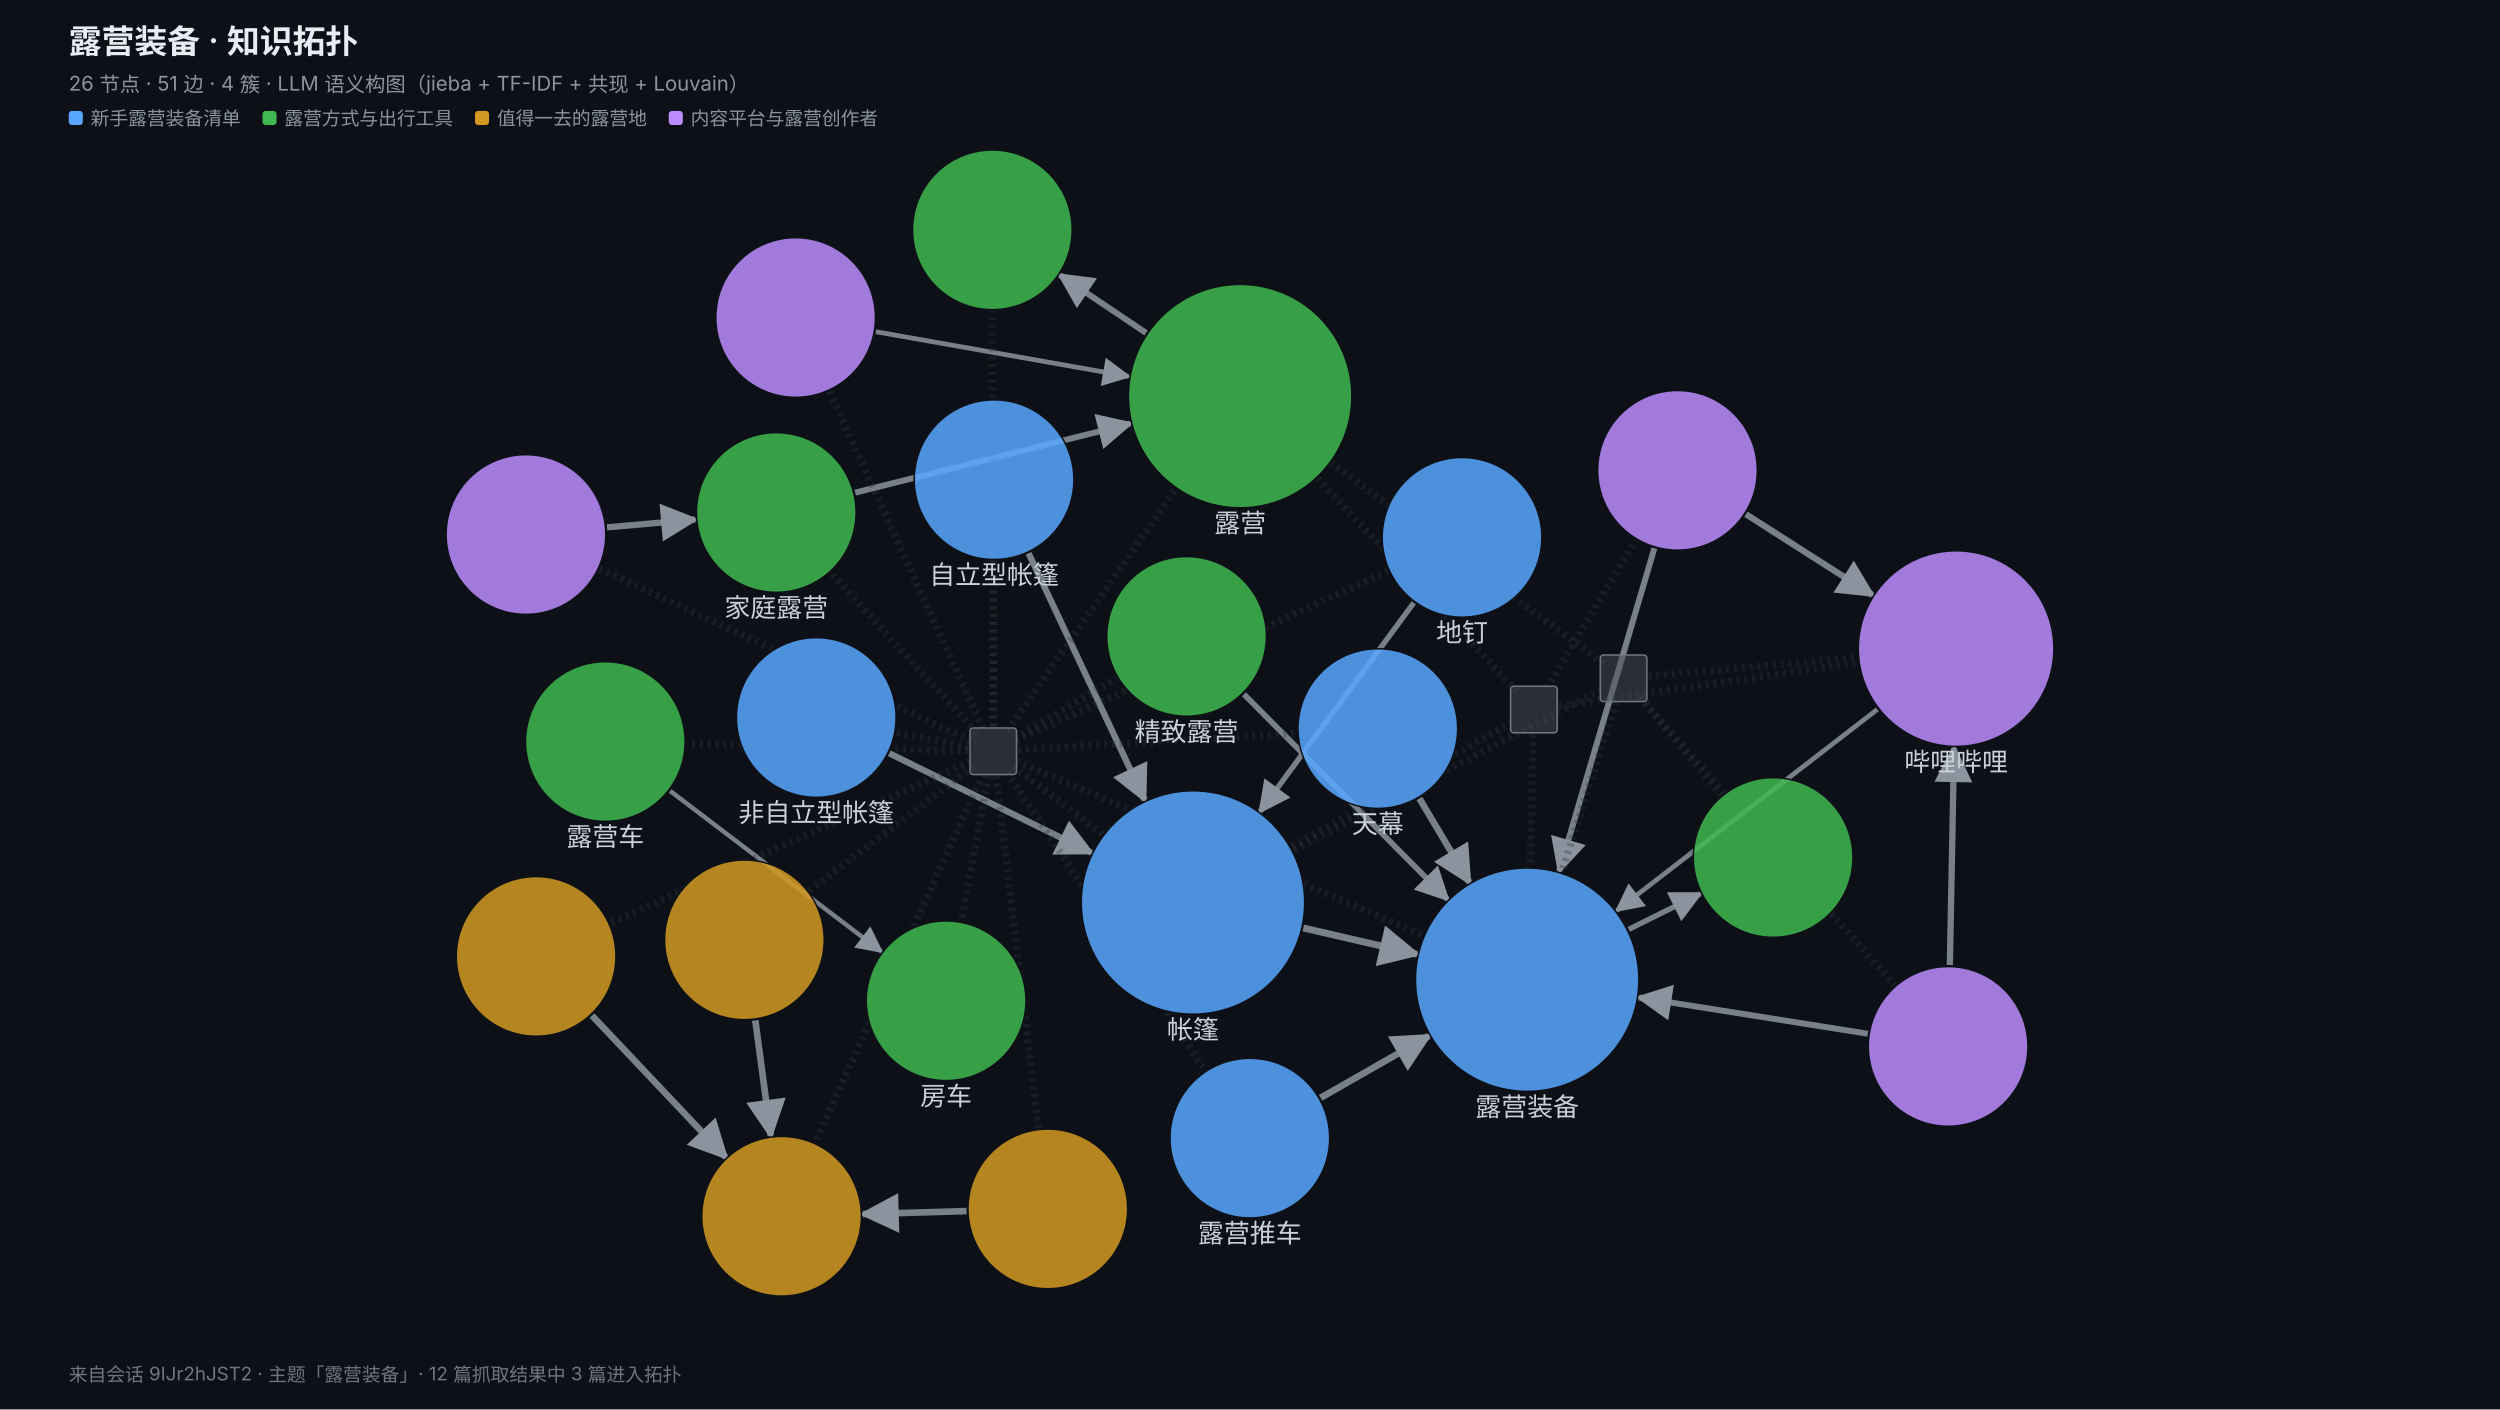
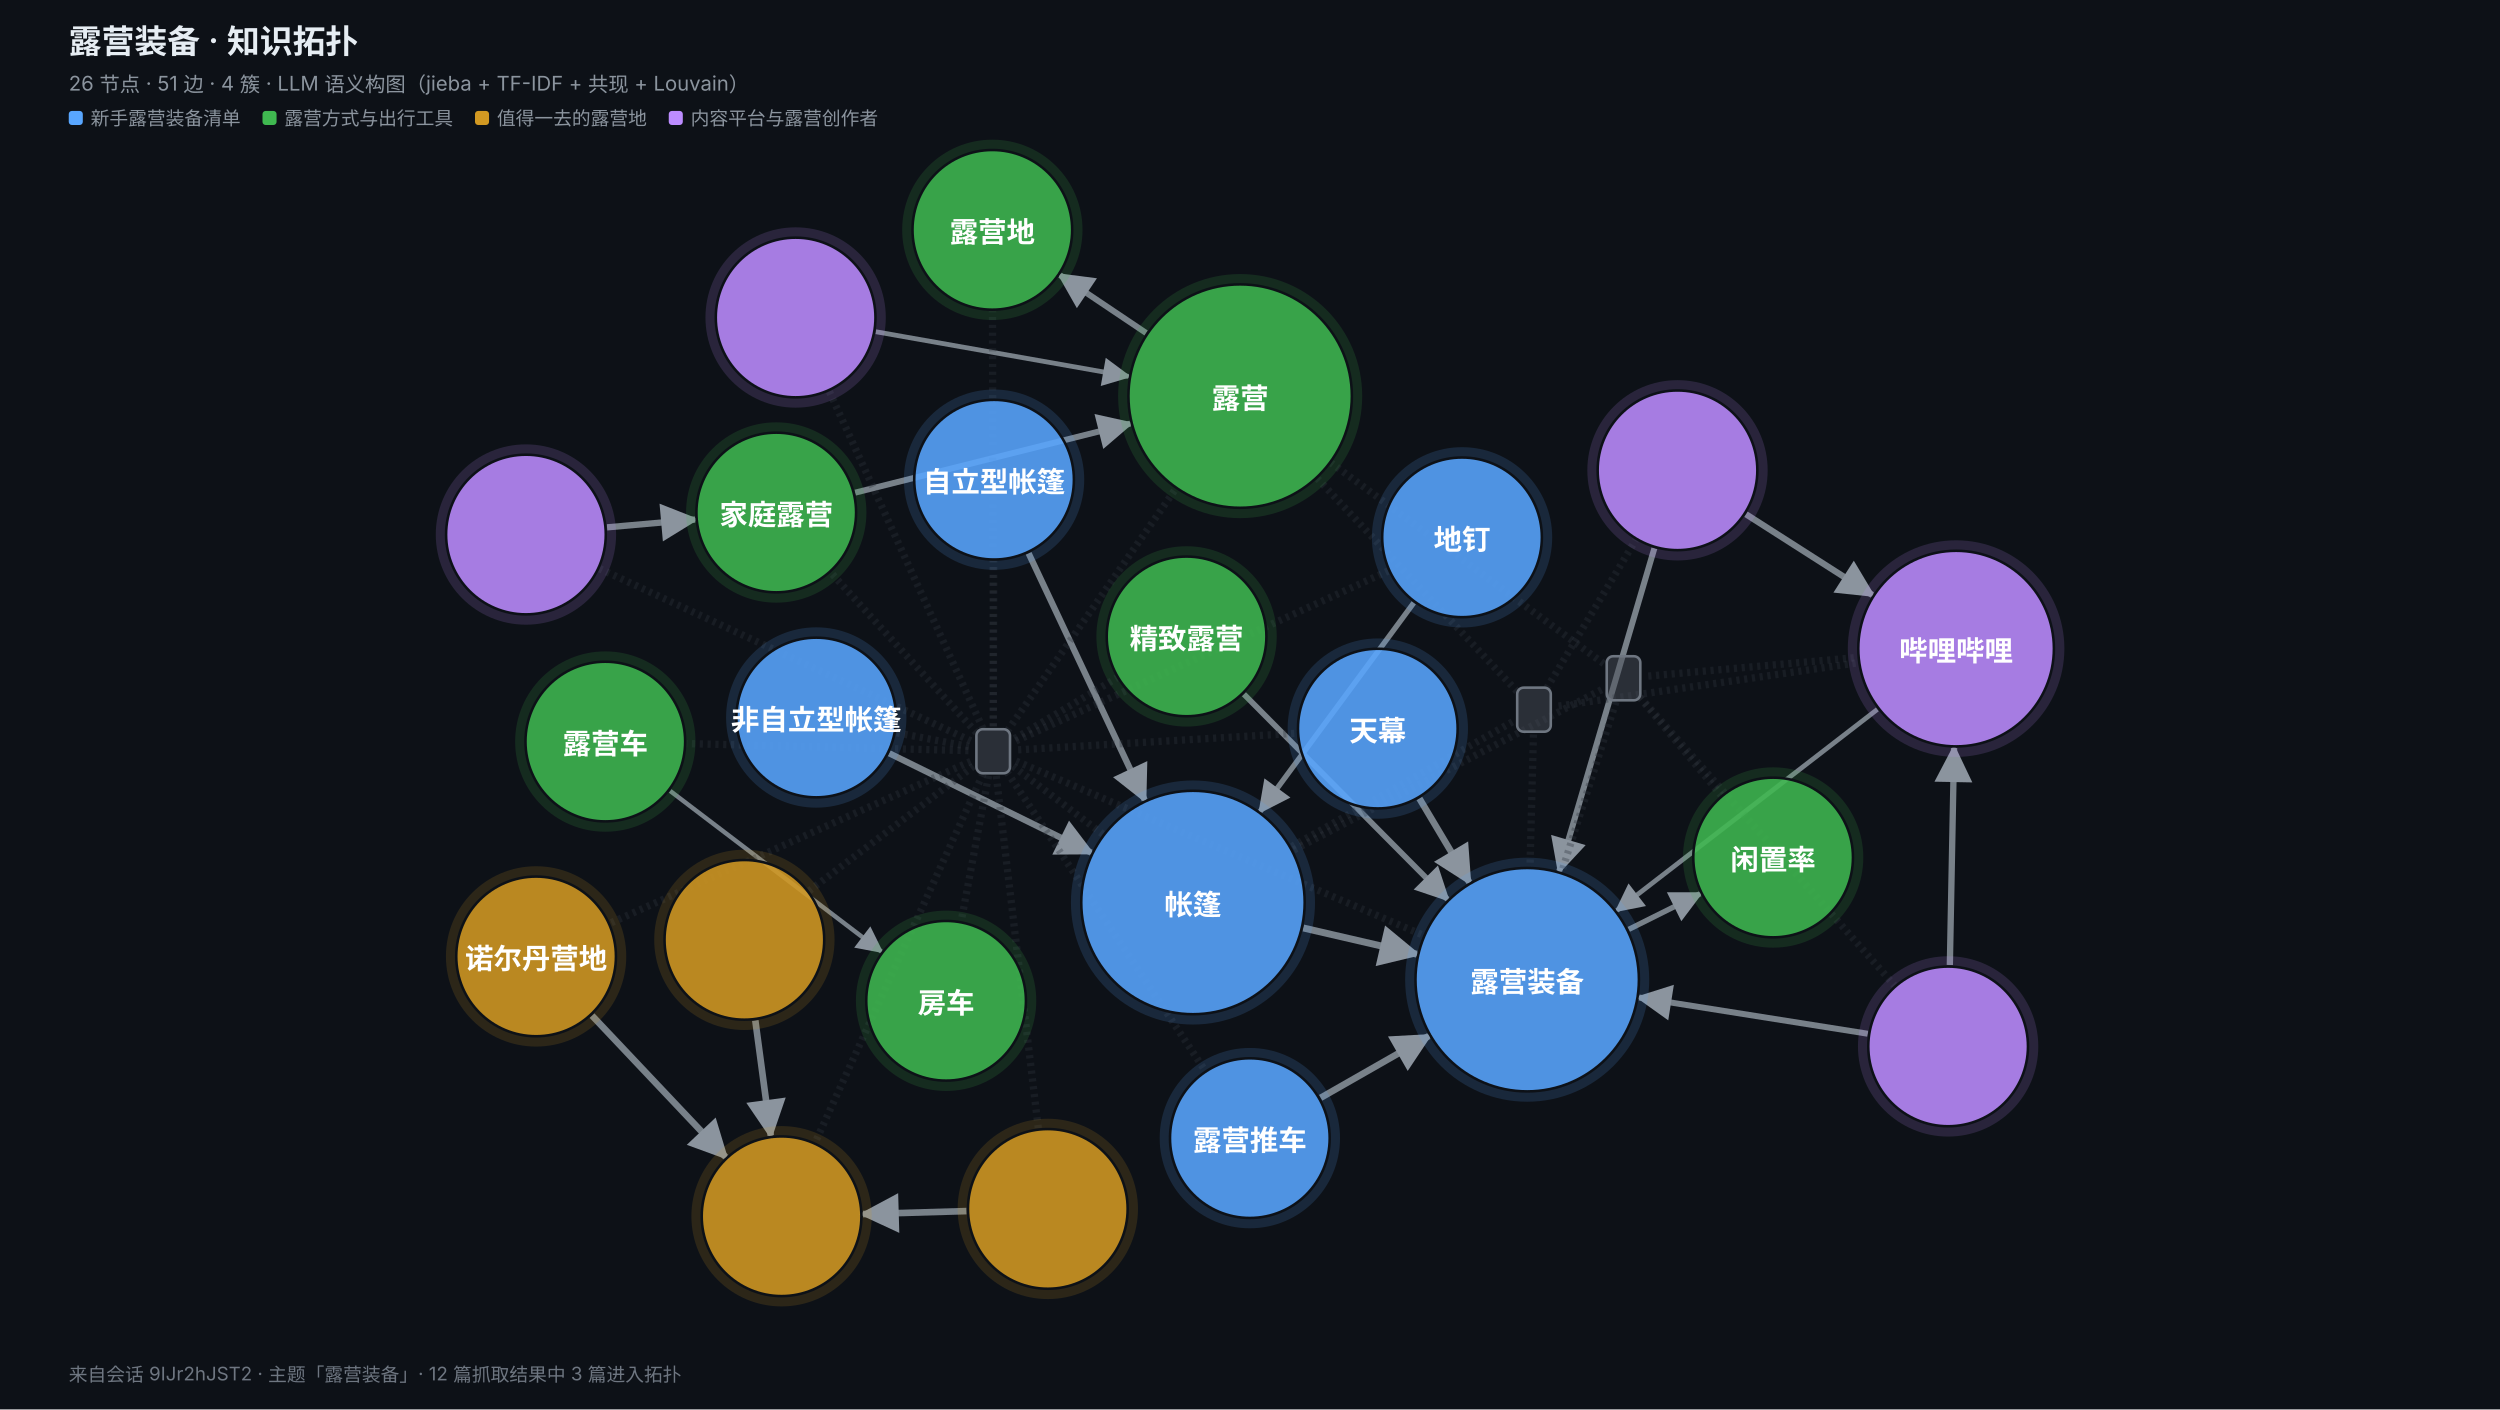
<svg xmlns="http://www.w3.org/2000/svg" width="1600" height="902" viewBox="0 0 1600 902" font-family="-apple-system, BlinkMacSystemFont, 'PingFang SC', 'Hiragino Sans GB', sans-serif">
  <defs>
    <marker id="arrow" viewBox="0 0 10 10" refX="9" refY="5" markerWidth="6" markerHeight="6" orient="auto-start-reverse">
      <path d="M 0 0 L 10 5 L 0 10 z" fill="#8b949e" />
    </marker>
  </defs>
  <rect width="1600" height="902" fill="#0d1117" />
  <text x="44" y="34" fill="#e6edf3" font-size="21" font-weight="600">露营装备 · 知识拓扑</text>
  <text x="44" y="58" fill="#8b949e" font-size="13">26 节点 · 51 边 · 4 簇 · LLM 语义构图（jieba + TF-IDF + 共现 + Louvain）</text>
  <rect x="44" y="71" width="9" height="9" rx="2" fill="#58a6ff" />
  <text x="58" y="80" fill="#8b949e" font-size="12">新手露营装备清单</text>
  <rect x="168" y="71" width="9" height="9" rx="2" fill="#3fb950" />
  <text x="182" y="80" fill="#8b949e" font-size="12">露营方式与出行工具</text>
  <rect x="304" y="71" width="9" height="9" rx="2" fill="#d29922" />
  <text x="318" y="80" fill="#8b949e" font-size="12">值得一去的露营地</text>
  <rect x="428" y="71" width="9" height="9" rx="2" fill="#bc8cff" />
  <text x="442" y="80" fill="#8b949e" font-size="12">内容平台与露营创作者</text>
  <line x1="834.1" y1="593.9" x2="906.8" y2="610.7" stroke="#8b949e" stroke-width="4.44" stroke-opacity="0.85" marker-end="url(#arrow)" />
  <line x1="845.2" y1="702.6" x2="914.5" y2="663.0" stroke="#8b949e" stroke-width="4.24" stroke-opacity="0.85" marker-end="url(#arrow)" />
  <line x1="908.4" y1="511.0" x2="940.4" y2="564.7" stroke="#8b949e" stroke-width="4.24" stroke-opacity="0.85" marker-end="url(#arrow)" />
  <line x1="904.8" y1="385.8" x2="806.5" y2="519.3" stroke="#8b949e" stroke-width="3.45" stroke-opacity="0.85" marker-end="url(#arrow)" />
  <line x1="658.3" y1="354.1" x2="732.6" y2="512.0" stroke="#8b949e" stroke-width="4.04" stroke-opacity="0.85" marker-end="url(#arrow)" />
  <line x1="569.1" y1="482.1" x2="698.4" y2="545.7" stroke="#8b949e" stroke-width="4.04" stroke-opacity="0.85" marker-end="url(#arrow)" />
  <line x1="428.9" y1="506.2" x2="564.1" y2="609.0" stroke="#8b949e" stroke-width="2.85" stroke-opacity="0.85" marker-end="url(#arrow)" />
  <line x1="733.5" y1="213.1" x2="678.4" y2="176.1" stroke="#8b949e" stroke-width="3.84" stroke-opacity="0.85" marker-end="url(#arrow)" />
  <line x1="547.3" y1="315.3" x2="723.4" y2="271.1" stroke="#8b949e" stroke-width="3.84" stroke-opacity="0.85" marker-end="url(#arrow)" />
  <line x1="796.1" y1="444.3" x2="926.4" y2="575.6" stroke="#8b949e" stroke-width="3.65" stroke-opacity="0.85" marker-end="url(#arrow)" />
  <line x1="1042.4" y1="594.8" x2="1088.1" y2="572.0" stroke="#8b949e" stroke-width="3.45" stroke-opacity="0.85" marker-end="url(#arrow)" />
  <line x1="378.9" y1="650.0" x2="464.5" y2="740.6" stroke="#8b949e" stroke-width="4.24" stroke-opacity="0.85" marker-end="url(#arrow)" />
  <line x1="618.6" y1="775.1" x2="552.3" y2="777.0" stroke="#8b949e" stroke-width="4.24" stroke-opacity="0.85" marker-end="url(#arrow)" />
  <line x1="483.4" y1="653.1" x2="493.3" y2="726.8" stroke="#8b949e" stroke-width="4.24" stroke-opacity="0.85" marker-end="url(#arrow)" />
  <line x1="560.5" y1="212.3" x2="722.3" y2="240.9" stroke="#8b949e" stroke-width="3.05" stroke-opacity="0.85" marker-end="url(#arrow)" />
  <line x1="1201.5" y1="454.0" x2="1034.8" y2="582.7" stroke="#8b949e" stroke-width="3.05" stroke-opacity="0.85" marker-end="url(#arrow)" />
  <line x1="388.5" y1="337.5" x2="444.9" y2="332.5" stroke="#8b949e" stroke-width="4.04" stroke-opacity="0.85" marker-end="url(#arrow)" />
  <line x1="1058.8" y1="350.9" x2="997.9" y2="557.5" stroke="#8b949e" stroke-width="3.84" stroke-opacity="0.85" marker-end="url(#arrow)" />
  <line x1="1195.4" y1="661.6" x2="1049.0" y2="638.4" stroke="#8b949e" stroke-width="3.84" stroke-opacity="0.85" marker-end="url(#arrow)" />
  <line x1="1117.4" y1="329.1" x2="1198.3" y2="380.8" stroke="#8b949e" stroke-width="4.04" stroke-opacity="0.85" marker-end="url(#arrow)" />
  <line x1="1247.9" y1="617.6" x2="1250.6" y2="478.7" stroke="#8b949e" stroke-width="4.04" stroke-opacity="0.85" marker-end="url(#arrow)" />
  <line x1="648.4" y1="490.4" x2="705.7" y2="533.8" stroke="#30363d" stroke-width="4.64" stroke-opacity="0.35" stroke-dasharray="2 3" />
  <line x1="967.9" y1="462.0" x2="826.6" y2="541.9" stroke="#30363d" stroke-width="4.64" stroke-opacity="0.35" stroke-dasharray="2 3" />
  <line x1="1025.0" y1="441.4" x2="827.8" y2="544.1" stroke="#30363d" stroke-width="4.64" stroke-opacity="0.35" stroke-dasharray="2 3" />
  <line x1="644.5" y1="494.1" x2="771.1" y2="685.0" stroke="#30363d" stroke-width="4.64" stroke-opacity="0.35" stroke-dasharray="2 3" />
  <line x1="651.6" y1="479.9" x2="829.8" y2="469.3" stroke="#30363d" stroke-width="4.64" stroke-opacity="0.35" stroke-dasharray="2 3" />
  <line x1="650.2" y1="474.2" x2="888.3" y2="365.5" stroke="#30363d" stroke-width="4.64" stroke-opacity="0.35" stroke-dasharray="2 3" />
  <line x1="635.7" y1="464.9" x2="636.0" y2="359.1" stroke="#30363d" stroke-width="4.64" stroke-opacity="0.35" stroke-dasharray="2 3" />
  <line x1="620.1" y1="477.8" x2="573.5" y2="468.9" stroke="#30363d" stroke-width="4.64" stroke-opacity="0.35" stroke-dasharray="2 3" />
  <line x1="632.7" y1="496.5" x2="615.2" y2="589.4" stroke="#30363d" stroke-width="4.64" stroke-opacity="0.35" stroke-dasharray="2 3" />
  <line x1="619.8" y1="480.4" x2="439.5" y2="475.9" stroke="#30363d" stroke-width="4.64" stroke-opacity="0.35" stroke-dasharray="2 3" />
  <line x1="650.3" y1="487.1" x2="910.8" y2="598.5" stroke="#30363d" stroke-width="4.64" stroke-opacity="0.35" stroke-dasharray="2 3" />
  <line x1="981.4" y1="470.1" x2="979.2" y2="554.6" stroke="#30363d" stroke-width="4.64" stroke-opacity="0.35" stroke-dasharray="2 3" />
  <line x1="1034.2" y1="449.2" x2="999.5" y2="558.0" stroke="#30363d" stroke-width="4.64" stroke-opacity="0.35" stroke-dasharray="2 3" />
  <line x1="644.8" y1="467.7" x2="752.3" y2="313.0" stroke="#30363d" stroke-width="4.64" stroke-opacity="0.35" stroke-dasharray="2 3" />
  <line x1="970.9" y1="442.5" x2="843.3" y2="306.4" stroke="#30363d" stroke-width="4.64" stroke-opacity="0.35" stroke-dasharray="2 3" />
  <line x1="1026.3" y1="424.7" x2="852.1" y2="296.4" stroke="#30363d" stroke-width="4.64" stroke-opacity="0.35" stroke-dasharray="2 3" />
  <line x1="649.4" y1="472.7" x2="714.7" y2="433.9" stroke="#30363d" stroke-width="4.64" stroke-opacity="0.35" stroke-dasharray="2 3" />
  <line x1="625.0" y1="469.0" x2="531.8" y2="366.5" stroke="#30363d" stroke-width="4.64" stroke-opacity="0.35" stroke-dasharray="2 3" />
  <line x1="635.7" y1="464.9" x2="635.2" y2="199.2" stroke="#30363d" stroke-width="4.64" stroke-opacity="0.35" stroke-dasharray="2 3" />
  <line x1="1049.3" y1="446.3" x2="1101.4" y2="508.8" stroke="#30363d" stroke-width="4.64" stroke-opacity="0.35" stroke-dasharray="2 3" />
  <line x1="621.2" y1="487.3" x2="390.6" y2="590.8" stroke="#30363d" stroke-width="4.64" stroke-opacity="0.35" stroke-dasharray="2 3" />
  <line x1="637.6" y1="496.6" x2="664.5" y2="722.0" stroke="#30363d" stroke-width="4.64" stroke-opacity="0.35" stroke-dasharray="2 3" />
  <line x1="623.0" y1="490.4" x2="517.9" y2="570.1" stroke="#30363d" stroke-width="4.64" stroke-opacity="0.35" stroke-dasharray="2 3" />
  <line x1="629.1" y1="495.3" x2="521.8" y2="731.0" stroke="#30363d" stroke-width="4.64" stroke-opacity="0.35" stroke-dasharray="2 3" />
  <line x1="629.1" y1="466.3" x2="530.8" y2="250.6" stroke="#30363d" stroke-width="4.64" stroke-opacity="0.35" stroke-dasharray="2 3" />
  <line x1="997.5" y1="451.9" x2="1188.9" y2="424.2" stroke="#30363d" stroke-width="4.64" stroke-opacity="0.35" stroke-dasharray="2 3" />
  <line x1="1054.9" y1="432.7" x2="1188.5" y2="420.8" stroke="#30363d" stroke-width="4.64" stroke-opacity="0.35" stroke-dasharray="2 3" />
  <line x1="621.3" y1="474.1" x2="383.8" y2="364.0" stroke="#30363d" stroke-width="4.64" stroke-opacity="0.35" stroke-dasharray="2 3" />
  <line x1="989.9" y1="440.5" x2="1046.8" y2="345.7" stroke="#30363d" stroke-width="4.64" stroke-opacity="0.35" stroke-dasharray="2 3" />
  <line x1="1049.6" y1="446.0" x2="1212.4" y2="630.6" stroke="#30363d" stroke-width="4.64" stroke-opacity="0.35" stroke-dasharray="2 3" />
-   <circle cx="763.5" cy="577.6" r="71.5" fill="#58a6ff" fill-opacity="0.85" stroke="#0d1117" />
-   <text x="763.5" y="664.8" fill="#c9d1d9" font-size="16.6" text-anchor="middle">帐篷</text>
-   <circle cx="799.9" cy="728.4" r="51.1" fill="#58a6ff" fill-opacity="0.85" stroke="#0d1117" />
-   <text x="799.9" y="795.2" fill="#c9d1d9" font-size="16.6" text-anchor="middle">露营推车</text>
-   <circle cx="881.8" cy="466.3" r="51.1" fill="#58a6ff" fill-opacity="0.85" stroke="#0d1117" />
-   <text x="881.8" y="533.1" fill="#c9d1d9" font-size="16.6" text-anchor="middle">天幕</text>
-   <circle cx="935.7" cy="343.9" r="51.1" fill="#58a6ff" fill-opacity="0.85" stroke="#0d1117" />
-   <text x="935.7" y="410.7" fill="#c9d1d9" font-size="16.6" text-anchor="middle">地钉</text>
-   <circle cx="636.2" cy="307.0" r="51.1" fill="#58a6ff" fill-opacity="0.85" stroke="#0d1117" />
-   <text x="636.2" y="373.8" fill="#c9d1d9" font-size="16.6" text-anchor="middle">自立型帐篷</text>
-   <circle cx="522.4" cy="459.2" r="51.1" fill="#58a6ff" fill-opacity="0.85" stroke="#0d1117" />
-   <text x="522.4" y="526.0" fill="#c9d1d9" font-size="16.6" text-anchor="middle">非自立型帐篷</text>
-   <circle cx="605.5" cy="640.5" r="51.1" fill="#3fb950" fill-opacity="0.85" stroke="#0d1117" />
-   <text x="605.5" y="707.4" fill="#c9d1d9" font-size="16.6" text-anchor="middle">房车</text>
-   <circle cx="387.4" cy="474.6" r="51.1" fill="#3fb950" fill-opacity="0.85" stroke="#0d1117" />
-   <text x="387.4" y="541.4" fill="#c9d1d9" font-size="16.6" text-anchor="middle">露营车</text>
-   <circle cx="977.4" cy="627.0" r="71.5" fill="#58a6ff" fill-opacity="0.85" stroke="#0d1117" />
-   <text x="977.4" y="714.3" fill="#c9d1d9" font-size="16.6" text-anchor="middle">露营装备</text>
-   <circle cx="793.7" cy="253.5" r="71.5" fill="#3fb950" fill-opacity="0.85" stroke="#0d1117" />
-   <text x="793.7" y="340.7" fill="#c9d1d9" font-size="16.6" text-anchor="middle">露营</text>
-   <circle cx="759.4" cy="407.3" r="51.1" fill="#3fb950" fill-opacity="0.85" stroke="#0d1117" />
-   <text x="759.4" y="474.2" fill="#c9d1d9" font-size="16.6" text-anchor="middle">精致露营</text>
-   <circle cx="496.8" cy="328.0" r="51.1" fill="#3fb950" fill-opacity="0.85" stroke="#0d1117" />
-   <text x="496.8" y="394.8" fill="#c9d1d9" font-size="16.6" text-anchor="middle">家庭露营</text>
-   <circle cx="635.1" cy="147.1" r="51.1" fill="#3fb950" fill-opacity="0.85" stroke="#0d1117" />
-   <circle cx="1134.8" cy="548.8" r="51.1" fill="#3fb950" fill-opacity="0.85" stroke="#0d1117" />
-   <circle cx="343.1" cy="612.1" r="51.1" fill="#d29922" fill-opacity="0.85" stroke="#0d1117" />
-   <circle cx="670.6" cy="773.7" r="51.1" fill="#d29922" fill-opacity="0.85" stroke="#0d1117" />
-   <circle cx="476.4" cy="601.5" r="51.1" fill="#d29922" fill-opacity="0.85" stroke="#0d1117" />
-   <circle cx="500.2" cy="778.4" r="51.1" fill="#d29922" fill-opacity="0.85" stroke="#0d1117" />
-   <circle cx="509.2" cy="203.2" r="51.1" fill="#bc8cff" fill-opacity="0.85" stroke="#0d1117" />
-   <circle cx="1251.9" cy="415.1" r="62.6" fill="#bc8cff" fill-opacity="0.85" stroke="#0d1117" />
-   <text x="1251.9" y="493.5" fill="#c9d1d9" font-size="16.6" text-anchor="middle">哔哩哔哩</text>
-   <circle cx="336.6" cy="342.1" r="51.1" fill="#bc8cff" fill-opacity="0.85" stroke="#0d1117" />
-   <circle cx="1073.6" cy="301.0" r="51.1" fill="#bc8cff" fill-opacity="0.85" stroke="#0d1117" />
-   <circle cx="1246.8" cy="669.7" r="51.1" fill="#bc8cff" fill-opacity="0.85" stroke="#0d1117" />
-   <rect x="620.8" y="465.9" width="29.8" height="29.8" rx="2" fill="#484f58" fill-opacity="0.5" stroke="#6e7681" />
-   <rect x="966.8" y="439.2" width="29.8" height="29.8" rx="2" fill="#484f58" fill-opacity="0.5" stroke="#6e7681" />
-   <rect x="1024.2" y="419.2" width="29.8" height="29.8" rx="2" fill="#484f58" fill-opacity="0.5" stroke="#6e7681" />
+   <circle cx="763.5" cy="577.6" r="78.1" fill="#58a6ff" fill-opacity="0.16" />
+   <circle cx="763.5" cy="577.6" r="71.5" fill="#58a6ff" fill-opacity="0.85" stroke="#0d1117" stroke-width="1.66" />
+   <text x="763.5" y="577.6" fill="#ffffff" font-size="18.2" font-weight="600" text-anchor="middle" dominant-baseline="central">帐篷</text>
+   <circle cx="799.9" cy="728.4" r="57.7" fill="#58a6ff" fill-opacity="0.16" />
+   <circle cx="799.9" cy="728.4" r="51.1" fill="#58a6ff" fill-opacity="0.85" stroke="#0d1117" stroke-width="1.66" />
+   <text x="799.9" y="728.4" fill="#ffffff" font-size="18.2" font-weight="600" text-anchor="middle" dominant-baseline="central">露营推车</text>
+   <circle cx="881.8" cy="466.3" r="57.7" fill="#58a6ff" fill-opacity="0.16" />
+   <circle cx="881.8" cy="466.3" r="51.1" fill="#58a6ff" fill-opacity="0.85" stroke="#0d1117" stroke-width="1.66" />
+   <text x="881.8" y="466.3" fill="#ffffff" font-size="18.2" font-weight="600" text-anchor="middle" dominant-baseline="central">天幕</text>
+   <circle cx="935.7" cy="343.9" r="57.7" fill="#58a6ff" fill-opacity="0.16" />
+   <circle cx="935.7" cy="343.9" r="51.1" fill="#58a6ff" fill-opacity="0.85" stroke="#0d1117" stroke-width="1.66" />
+   <text x="935.7" y="343.9" fill="#ffffff" font-size="18.2" font-weight="600" text-anchor="middle" dominant-baseline="central">地钉</text>
+   <circle cx="636.2" cy="307.0" r="57.7" fill="#58a6ff" fill-opacity="0.16" />
+   <circle cx="636.2" cy="307.0" r="51.1" fill="#58a6ff" fill-opacity="0.85" stroke="#0d1117" stroke-width="1.66" />
+   <text x="636.2" y="307.0" fill="#ffffff" font-size="18.2" font-weight="600" text-anchor="middle" dominant-baseline="central">自立型帐篷</text>
+   <circle cx="522.4" cy="459.2" r="57.7" fill="#58a6ff" fill-opacity="0.16" />
+   <circle cx="522.4" cy="459.2" r="51.1" fill="#58a6ff" fill-opacity="0.85" stroke="#0d1117" stroke-width="1.66" />
+   <text x="522.4" y="459.2" fill="#ffffff" font-size="18.2" font-weight="600" text-anchor="middle" dominant-baseline="central">非自立型帐篷</text>
+   <circle cx="605.5" cy="640.5" r="57.7" fill="#3fb950" fill-opacity="0.16" />
+   <circle cx="605.5" cy="640.5" r="51.1" fill="#3fb950" fill-opacity="0.85" stroke="#0d1117" stroke-width="1.66" />
+   <text x="605.5" y="640.5" fill="#ffffff" font-size="18.2" font-weight="600" text-anchor="middle" dominant-baseline="central">房车</text>
+   <circle cx="387.4" cy="474.6" r="57.7" fill="#3fb950" fill-opacity="0.16" />
+   <circle cx="387.4" cy="474.6" r="51.1" fill="#3fb950" fill-opacity="0.85" stroke="#0d1117" stroke-width="1.66" />
+   <text x="387.4" y="474.6" fill="#ffffff" font-size="18.2" font-weight="600" text-anchor="middle" dominant-baseline="central">露营车</text>
+   <circle cx="977.4" cy="627.0" r="78.1" fill="#58a6ff" fill-opacity="0.16" />
+   <circle cx="977.4" cy="627.0" r="71.5" fill="#58a6ff" fill-opacity="0.85" stroke="#0d1117" stroke-width="1.66" />
+   <text x="977.4" y="627.0" fill="#ffffff" font-size="18.2" font-weight="600" text-anchor="middle" dominant-baseline="central">露营装备</text>
+   <circle cx="793.7" cy="253.5" r="78.1" fill="#3fb950" fill-opacity="0.16" />
+   <circle cx="793.7" cy="253.5" r="71.5" fill="#3fb950" fill-opacity="0.85" stroke="#0d1117" stroke-width="1.66" />
+   <text x="793.7" y="253.5" fill="#ffffff" font-size="18.2" font-weight="600" text-anchor="middle" dominant-baseline="central">露营</text>
+   <circle cx="759.4" cy="407.3" r="57.7" fill="#3fb950" fill-opacity="0.16" />
+   <circle cx="759.4" cy="407.3" r="51.1" fill="#3fb950" fill-opacity="0.85" stroke="#0d1117" stroke-width="1.66" />
+   <text x="759.4" y="407.3" fill="#ffffff" font-size="18.2" font-weight="600" text-anchor="middle" dominant-baseline="central">精致露营</text>
+   <circle cx="496.8" cy="328.0" r="57.7" fill="#3fb950" fill-opacity="0.16" />
+   <circle cx="496.8" cy="328.0" r="51.1" fill="#3fb950" fill-opacity="0.85" stroke="#0d1117" stroke-width="1.66" />
+   <text x="496.8" y="328.0" fill="#ffffff" font-size="18.2" font-weight="600" text-anchor="middle" dominant-baseline="central">家庭露营</text>
+   <circle cx="635.1" cy="147.1" r="57.7" fill="#3fb950" fill-opacity="0.16" />
+   <circle cx="635.1" cy="147.1" r="51.1" fill="#3fb950" fill-opacity="0.85" stroke="#0d1117" stroke-width="1.66" />
+   <text x="635.1" y="147.1" fill="#ffffff" font-size="18.2" font-weight="600" text-anchor="middle" dominant-baseline="central">露营地</text>
+   <circle cx="1134.8" cy="548.8" r="57.7" fill="#3fb950" fill-opacity="0.16" />
+   <circle cx="1134.8" cy="548.8" r="51.1" fill="#3fb950" fill-opacity="0.85" stroke="#0d1117" stroke-width="1.66" />
+   <text x="1134.8" y="548.8" fill="#ffffff" font-size="18.2" font-weight="600" text-anchor="middle" dominant-baseline="central">闲置率</text>
+   <circle cx="343.1" cy="612.1" r="57.7" fill="#d29922" fill-opacity="0.16" />
+   <circle cx="343.1" cy="612.1" r="51.1" fill="#d29922" fill-opacity="0.85" stroke="#0d1117" stroke-width="1.66" />
+   <text x="343.1" y="612.1" fill="#ffffff" font-size="18.2" font-weight="600" text-anchor="middle" dominant-baseline="central">诺尔丹营地</text>
+   <circle cx="670.6" cy="773.7" r="57.7" fill="#d29922" fill-opacity="0.16" />
+   <circle cx="670.6" cy="773.7" r="51.1" fill="#d29922" fill-opacity="0.85" stroke="#0d1117" stroke-width="1.66" />
+   <circle cx="476.4" cy="601.5" r="57.7" fill="#d29922" fill-opacity="0.16" />
+   <circle cx="476.4" cy="601.5" r="51.1" fill="#d29922" fill-opacity="0.85" stroke="#0d1117" stroke-width="1.66" />
+   <circle cx="500.2" cy="778.4" r="57.7" fill="#d29922" fill-opacity="0.16" />
+   <circle cx="500.2" cy="778.4" r="51.1" fill="#d29922" fill-opacity="0.85" stroke="#0d1117" stroke-width="1.66" />
+   <circle cx="509.2" cy="203.2" r="57.7" fill="#bc8cff" fill-opacity="0.16" />
+   <circle cx="509.2" cy="203.2" r="51.1" fill="#bc8cff" fill-opacity="0.85" stroke="#0d1117" stroke-width="1.66" />
+   <circle cx="1251.9" cy="415.1" r="69.3" fill="#bc8cff" fill-opacity="0.16" />
+   <circle cx="1251.9" cy="415.1" r="62.6" fill="#bc8cff" fill-opacity="0.85" stroke="#0d1117" stroke-width="1.66" />
+   <text x="1251.9" y="415.1" fill="#ffffff" font-size="18.2" font-weight="600" text-anchor="middle" dominant-baseline="central">哔哩哔哩</text>
+   <circle cx="336.6" cy="342.1" r="57.7" fill="#bc8cff" fill-opacity="0.16" />
+   <circle cx="336.6" cy="342.1" r="51.1" fill="#bc8cff" fill-opacity="0.85" stroke="#0d1117" stroke-width="1.66" />
+   <circle cx="1073.6" cy="301.0" r="57.7" fill="#bc8cff" fill-opacity="0.16" />
+   <circle cx="1073.6" cy="301.0" r="51.1" fill="#bc8cff" fill-opacity="0.85" stroke="#0d1117" stroke-width="1.66" />
+   <circle cx="1246.8" cy="669.7" r="57.7" fill="#bc8cff" fill-opacity="0.16" />
+   <circle cx="1246.8" cy="669.7" r="51.1" fill="#bc8cff" fill-opacity="0.85" stroke="#0d1117" stroke-width="1.66" />
+   <rect x="624.9" y="466.7" width="21.5" height="28.2" rx="4.1" fill="#484f58" fill-opacity="0.5" stroke="#6e7681" stroke-width="1.66" />
+   <rect x="971.0" y="440.1" width="21.5" height="28.2" rx="4.1" fill="#484f58" fill-opacity="0.5" stroke="#6e7681" stroke-width="1.66" />
+   <rect x="1028.3" y="420.0" width="21.5" height="28.2" rx="4.1" fill="#484f58" fill-opacity="0.5" stroke="#6e7681" stroke-width="1.66" />
  <text x="44" y="884" fill="#6e7681" font-size="12">来自会话 9IJr2hJST2 · 主题「露营装备」· 12 篇抓取结果中 3 篇进入拓扑</text>
</svg>
